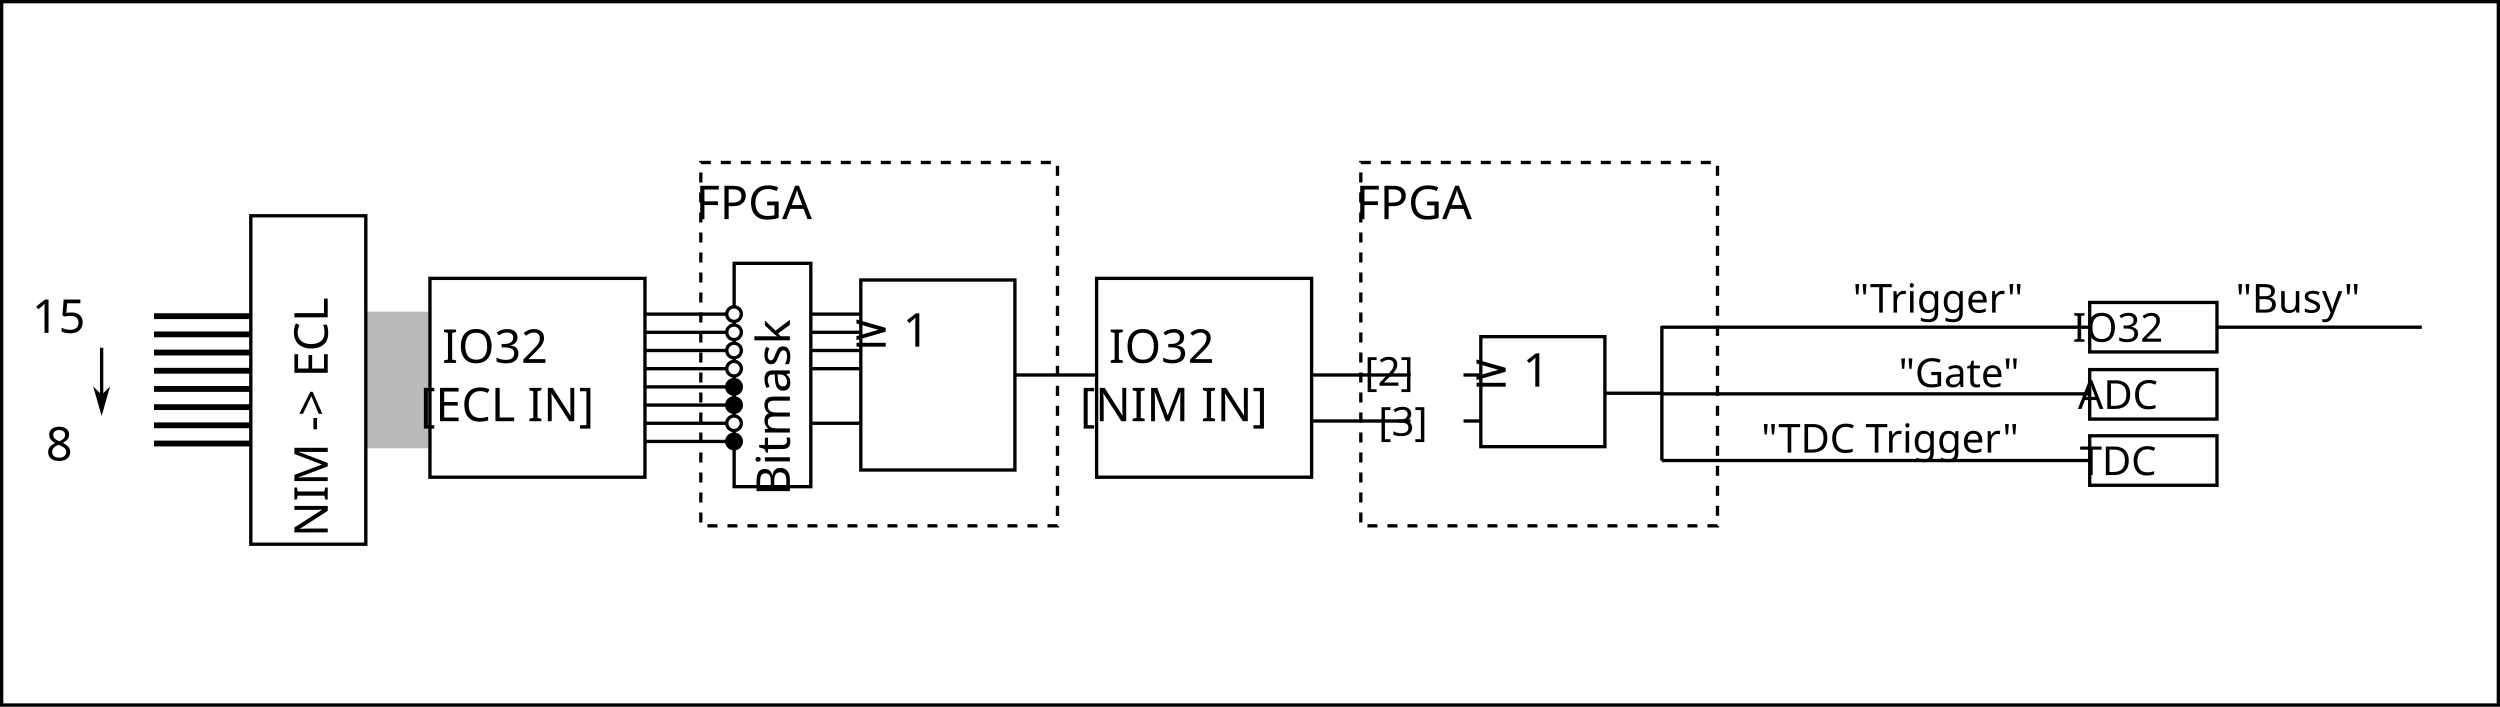
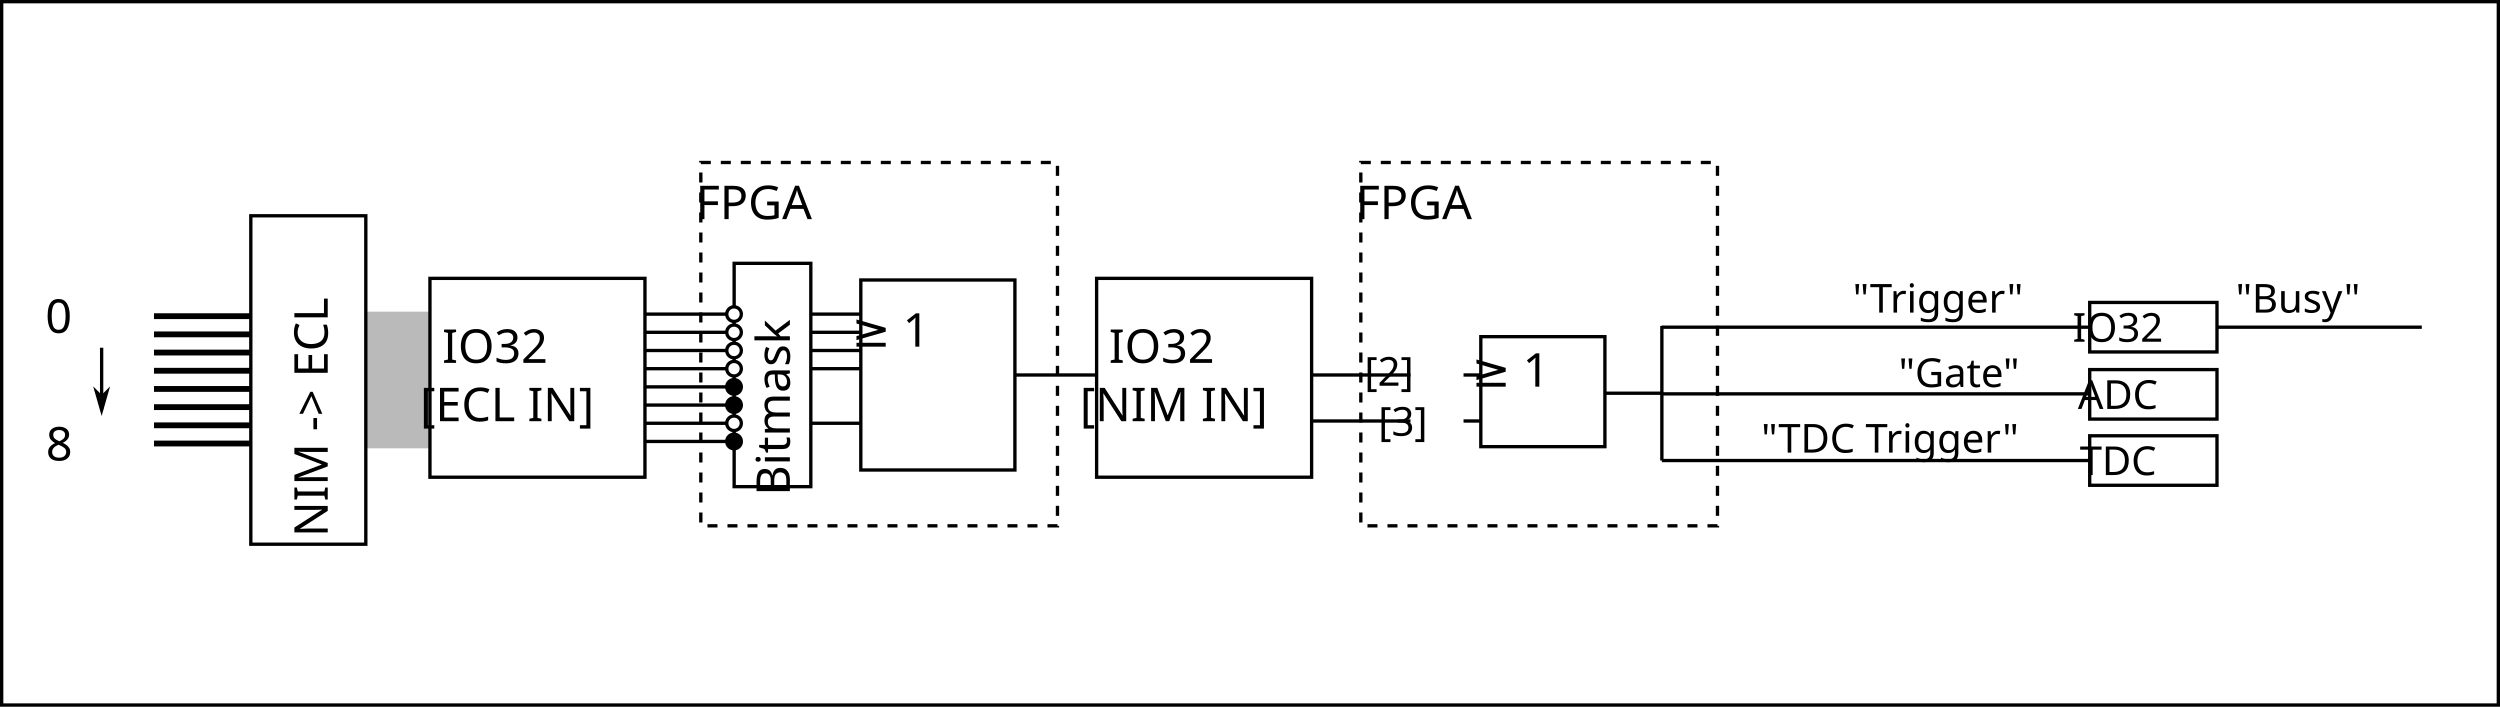
<svg xmlns="http://www.w3.org/2000/svg" xmlns:xlink="http://www.w3.org/1999/xlink" width="750" height="212" id="svg2" version="1.1">
  <defs id="defs4">
    <marker orient="auto" refY="0" refX="0" id="Arrow1Mend" style="overflow:visible">
      <path id="path3841" d="M 0,0 5,-5 -12.5,0 5,5 0,0 z" style="fill-rule:evenodd;stroke:#000000;stroke-width:1pt;marker-start:none" transform="matrix(-0.4,0,0,-0.4,-4,0)" />
    </marker>
    <radialGradient r="21.45" fy="314.35" fx="329.583" cy="314.35" cx="329.583" gradientTransform="translate(650.044,-195.432)" gradientUnits="userSpaceOnUse" id="radialGradient13058" xlink:href="#linearGradient4423" />
    <radialGradient r="21.45" fy="314.35" fx="329.583" cy="314.35" cx="329.583" gradientTransform="translate(465.239,-494.272)" gradientUnits="userSpaceOnUse" id="radialGradient13052" xlink:href="#linearGradient4423" />
    <radialGradient r="21.45" fy="314.35" fx="329.583" cy="314.35" cx="329.583" gradientTransform="translate(155.774,-660.672)" gradientUnits="userSpaceOnUse" id="radialGradient13046" xlink:href="#linearGradient4423" />
    <radialGradient r="21.45" fy="314.35" fx="329.583" cy="314.35" cx="329.583" gradientTransform="translate(-195.431,-650.045)" gradientUnits="userSpaceOnUse" id="radialGradient13040" xlink:href="#linearGradient4423" />
    <radialGradient r="21.45" fy="314.35" fx="329.583" cy="314.35" cx="329.583" gradientTransform="translate(-494.271,-465.24)" gradientUnits="userSpaceOnUse" id="radialGradient13034" xlink:href="#linearGradient4423" />
    <radialGradient r="21.45" fy="314.35" fx="329.583" cy="314.35" cx="329.583" gradientTransform="translate(-660.671,-155.775)" gradientUnits="userSpaceOnUse" id="radialGradient13028" xlink:href="#linearGradient4423" />
    <radialGradient r="21.45" fy="314.35" fx="329.583" cy="314.35" cx="329.583" gradientTransform="translate(678.476,-20.5288)" gradientUnits="userSpaceOnUse" id="radialGradient13026" xlink:href="#linearGradient4423" />
    <radialGradient r="21.45" fy="314.35" fx="329.583" cy="314.35" cx="329.583" gradientTransform="translate(650.044,-195.432)" gradientUnits="userSpaceOnUse" id="radialGradient12482" xlink:href="#linearGradient4423" />
    <radialGradient r="21.45" fy="314.35" fx="329.583" cy="314.35" cx="329.583" gradientTransform="translate(465.239,-494.272)" gradientUnits="userSpaceOnUse" id="radialGradient12476" xlink:href="#linearGradient4423" />
    <radialGradient r="21.45" fy="314.35" fx="329.583" cy="314.35" cx="329.583" gradientTransform="translate(155.774,-660.672)" gradientUnits="userSpaceOnUse" id="radialGradient12470" xlink:href="#linearGradient4423" />
    <radialGradient r="21.45" fy="314.35" fx="329.583" cy="314.35" cx="329.583" gradientTransform="translate(-195.431,-650.045)" gradientUnits="userSpaceOnUse" id="radialGradient12464" xlink:href="#linearGradient4423" />
    <radialGradient r="21.45" fy="314.35" fx="329.583" cy="314.35" cx="329.583" gradientTransform="translate(-494.271,-465.24)" gradientUnits="userSpaceOnUse" id="radialGradient12458" xlink:href="#linearGradient4423" />
    <radialGradient r="21.45" fy="314.35" fx="329.583" cy="314.35" cx="329.583" gradientTransform="translate(-660.671,-155.775)" gradientUnits="userSpaceOnUse" id="radialGradient12452" xlink:href="#linearGradient4423" />
    <radialGradient r="21.45" fy="314.35" fx="329.583" cy="314.35" cx="329.583" gradientTransform="translate(678.476,-20.5288)" gradientUnits="userSpaceOnUse" id="radialGradient12450" xlink:href="#linearGradient4423" />
    <marker orient="auto" refY="0" refX="0" id="marker11336" style="overflow:visible">
      <path id="path11338" d="M 0,0 5,-5 -12.5,0 5,5 0,0 z" style="fill-rule:evenodd;stroke:#000000;stroke-width:1pt;marker-start:none" transform="matrix(-0.4,0,0,-0.4,-4,0)" />
    </marker>
    <marker orient="auto" refY="0" refX="0" id="marker11340" style="overflow:visible">
      <path id="path11342" d="m 5.77,0 -8.65,5 0,-10 8.65,5 z" style="fill-rule:evenodd;stroke:#000000;stroke-width:1pt;marker-start:none" transform="scale(0.4,0.4)" />
    </marker>
    <marker orient="auto" refY="0" refX="0" id="marker11344" style="overflow:visible">
      <path id="path11346" d="m 5.77,0 -8.65,5 0,-10 8.65,5 z" style="fill-rule:evenodd;stroke:#000000;stroke-width:1pt;marker-start:none" transform="scale(0.2,0.2)" />
    </marker>
    <marker orient="auto" refY="0" refX="0" id="marker11348" style="overflow:visible">
      <path id="path11350" style="font-size:12px;fill-rule:evenodd;stroke-width:0.625;stroke-linejoin:round" d="M 8.719,4.034 -2.207,0.016 8.719,-4.002 c -1.745,2.372 -1.735,5.617 -6e-7,8.035 z" transform="scale(-0.6,-0.6)" />
    </marker>
    <marker orient="auto" refY="0" refX="0" id="marker11352" style="overflow:visible">
      <path id="path11354" style="font-size:12px;fill-rule:evenodd;stroke-width:0.625;stroke-linejoin:round" d="M 8.719,4.034 -2.207,0.016 8.719,-4.002 c -1.745,2.372 -1.735,5.617 -6e-7,8.035 z" transform="matrix(-0.3,0,0,-0.3,0.69,0)" />
    </marker>
    <marker orient="auto" refY="0" refX="0" id="marker11356" style="overflow:visible">
      <path id="path11358" d="M 0,0 5,-5 -12.5,0 5,5 0,0 z" style="fill-rule:evenodd;stroke:#000000;stroke-width:1pt;marker-start:none" transform="matrix(-0.2,0,0,-0.2,-1.2,0)" />
    </marker>
    <radialGradient xlink:href="#linearGradient4423" id="radialGradient11360" cx="329.583" cy="314.35" fx="329.583" fy="314.35" r="21.45" gradientTransform="translate(0,-8.40408e-4)" gradientUnits="userSpaceOnUse" />
    <radialGradient xlink:href="#linearGradient4423" id="radialGradient11362" gradientUnits="userSpaceOnUse" gradientTransform="translate(0,-8.40408e-4)" cx="329.583" cy="314.35" fx="329.583" fy="314.35" r="21.45" />
    <radialGradient xlink:href="#linearGradient4423" id="radialGradient11364" gradientUnits="userSpaceOnUse" gradientTransform="translate(0,-8.40408e-4)" cx="329.583" cy="314.35" fx="329.583" fy="314.35" r="21.45" />
    <radialGradient xlink:href="#linearGradient4423" id="radialGradient11366" gradientUnits="userSpaceOnUse" gradientTransform="translate(0,-8.40408e-4)" cx="329.583" cy="314.35" fx="329.583" fy="314.35" r="21.45" />
    <radialGradient xlink:href="#linearGradient4423" id="radialGradient11368" gradientUnits="userSpaceOnUse" gradientTransform="translate(0,-8.40408e-4)" cx="329.583" cy="314.35" fx="329.583" fy="314.35" r="21.45" />
    <radialGradient xlink:href="#linearGradient4423" id="radialGradient11370" gradientUnits="userSpaceOnUse" gradientTransform="translate(0,-8.40408e-4)" cx="329.583" cy="314.35" fx="329.583" fy="314.35" r="21.45" />
    <radialGradient xlink:href="#linearGradient4423" id="radialGradient11372" gradientUnits="userSpaceOnUse" gradientTransform="translate(0,-8.40408e-4)" cx="329.583" cy="314.35" fx="329.583" fy="314.35" r="21.45" />
    <radialGradient xlink:href="#linearGradient4423" id="radialGradient11374" gradientUnits="userSpaceOnUse" gradientTransform="translate(0,-8.40408e-4)" cx="329.583" cy="314.35" fx="329.583" fy="314.35" r="21.45" />
    <radialGradient xlink:href="#linearGradient4423" id="radialGradient11376" gradientUnits="userSpaceOnUse" gradientTransform="translate(0,-8.40408e-4)" cx="329.583" cy="314.35" fx="329.583" fy="314.35" r="21.45" />
    <radialGradient xlink:href="#linearGradient4423" id="radialGradient11378" gradientUnits="userSpaceOnUse" gradientTransform="translate(0,-8.40408e-4)" cx="329.583" cy="314.35" fx="329.583" fy="314.35" r="21.45" />
    <radialGradient xlink:href="#linearGradient4423" id="radialGradient11380" gradientUnits="userSpaceOnUse" gradientTransform="translate(0,-8.40408e-4)" cx="329.583" cy="314.35" fx="329.583" fy="314.35" r="21.45" />
    <radialGradient xlink:href="#linearGradient4423" id="radialGradient11382" gradientUnits="userSpaceOnUse" gradientTransform="translate(0,-8.40408e-4)" cx="329.583" cy="314.35" fx="329.583" fy="314.35" r="21.45" />
    <radialGradient xlink:href="#linearGradient4423" id="radialGradient11384" gradientUnits="userSpaceOnUse" gradientTransform="translate(0,-8.40408e-4)" cx="329.583" cy="314.35" fx="329.583" fy="314.35" r="21.45" />
    <radialGradient xlink:href="#linearGradient4423" id="radialGradient11386" gradientUnits="userSpaceOnUse" gradientTransform="translate(0,-8.40408e-4)" cx="329.583" cy="314.35" fx="329.583" fy="314.35" r="21.45" />
    <radialGradient xlink:href="#linearGradient4423" id="radialGradient11388" gradientUnits="userSpaceOnUse" gradientTransform="translate(0,-8.40408e-4)" cx="329.583" cy="314.35" fx="329.583" fy="314.35" r="21.45" />
    <radialGradient xlink:href="#linearGradient4423" id="radialGradient11390" gradientUnits="userSpaceOnUse" gradientTransform="translate(0,-8.40408e-4)" cx="329.583" cy="314.35" fx="329.583" fy="314.35" r="21.45" />
    <radialGradient xlink:href="#linearGradient4423" id="radialGradient11392" gradientUnits="userSpaceOnUse" gradientTransform="translate(0,-8.40408e-4)" cx="329.583" cy="314.35" fx="329.583" fy="314.35" r="21.45" />
    <radialGradient xlink:href="#linearGradient4423" id="radialGradient11394" gradientUnits="userSpaceOnUse" gradientTransform="translate(0,-8.40408e-4)" cx="329.583" cy="314.35" fx="329.583" fy="314.35" r="21.45" />
    <radialGradient xlink:href="#linearGradient4423" id="radialGradient11396" gradientUnits="userSpaceOnUse" gradientTransform="translate(0,-8.40408e-4)" cx="329.583" cy="314.35" fx="329.583" fy="314.35" r="21.45" />
    <marker style="overflow:visible" id="marker2699" refX="0" refY="0" orient="auto">
      <path transform="matrix(-0.2,0,0,-0.2,-1.2,0)" style="fill-rule:evenodd;stroke:#000000;stroke-width:1pt;marker-start:none" d="M 0,0 5,-5 -12.5,0 5,5 0,0 z" id="path2701" />
    </marker>
    <marker style="overflow:visible" id="marker2695" refX="0" refY="0" orient="auto">
      <path transform="matrix(-0.3,0,0,-0.3,0.69,0)" d="M 8.719,4.034 -2.207,0.016 8.719,-4.002 c -1.745,2.372 -1.735,5.617 -6e-7,8.035 z" style="font-size:12px;fill-rule:evenodd;stroke-width:0.625;stroke-linejoin:round" id="path2697" />
    </marker>
    <marker style="overflow:visible" id="marker2691" refX="0" refY="0" orient="auto">
      <path transform="scale(-0.6,-0.6)" d="M 8.719,4.034 -2.207,0.016 8.719,-4.002 c -1.745,2.372 -1.735,5.617 -6e-7,8.035 z" style="font-size:12px;fill-rule:evenodd;stroke-width:0.625;stroke-linejoin:round" id="path2693" />
    </marker>
    <marker style="overflow:visible" id="marker2687" refX="0" refY="0" orient="auto">
      <path transform="scale(0.2,0.2)" style="fill-rule:evenodd;stroke:#000000;stroke-width:1pt;marker-start:none" d="m 5.77,0 -8.65,5 0,-10 8.65,5 z" id="path2689" />
    </marker>
    <marker style="overflow:visible" id="marker2683" refX="0" refY="0" orient="auto">
      <path transform="scale(0.4,0.4)" style="fill-rule:evenodd;stroke:#000000;stroke-width:1pt;marker-start:none" d="m 5.77,0 -8.65,5 0,-10 8.65,5 z" id="path2685" />
    </marker>
    <marker style="overflow:visible" id="marker2679" refX="0" refY="0" orient="auto">
      <path transform="matrix(-0.4,0,0,-0.4,-4,0)" style="fill-rule:evenodd;stroke:#000000;stroke-width:1pt;marker-start:none" d="M 0,0 5,-5 -12.5,0 5,5 0,0 z" id="path2681" />
    </marker>
    <radialGradient r="21.45" fy="314.35" fx="329.583" cy="314.35" cx="329.583" gradientTransform="translate(0,-8.40408e-4)" gradientUnits="userSpaceOnUse" id="radialGradient4477" xlink:href="#linearGradient4423" />
    <radialGradient r="21.45" fy="314.35" fx="329.583" cy="314.35" cx="329.583" gradientTransform="translate(0,-8.40408e-4)" gradientUnits="userSpaceOnUse" id="radialGradient4471" xlink:href="#linearGradient4423" />
    <radialGradient r="21.45" fy="314.35" fx="329.583" cy="314.35" cx="329.583" gradientTransform="translate(0,-8.40408e-4)" gradientUnits="userSpaceOnUse" id="radialGradient4465" xlink:href="#linearGradient4423" />
    <radialGradient r="21.45" fy="314.35" fx="329.583" cy="314.35" cx="329.583" gradientTransform="translate(0,-8.40408e-4)" gradientUnits="userSpaceOnUse" id="radialGradient4459" xlink:href="#linearGradient4423" />
    <radialGradient r="21.45" fy="314.35" fx="329.583" cy="314.35" cx="329.583" gradientTransform="translate(0,-8.40408e-4)" gradientUnits="userSpaceOnUse" id="radialGradient4453" xlink:href="#linearGradient4423" />
    <radialGradient r="21.45" fy="314.35" fx="329.583" cy="314.35" cx="329.583" gradientTransform="translate(0,-8.40408e-4)" gradientUnits="userSpaceOnUse" id="radialGradient4447" xlink:href="#linearGradient4423" />
    <radialGradient gradientUnits="userSpaceOnUse" gradientTransform="translate(0,-8.40408e-4)" r="21.45" fy="314.35" fx="329.583" cy="314.35" cx="329.583" id="radialGradient4429" xlink:href="#linearGradient4423" />
    <marker style="overflow:visible" id="Arrow1Send" refX="0" refY="0" orient="auto">
      <path transform="matrix(-0.2,0,0,-0.2,-1.2,0)" style="fill-rule:evenodd;stroke:#000000;stroke-width:1pt;marker-start:none" d="M 0,0 5,-5 -12.5,0 5,5 0,0 z" id="path3637" />
    </marker>
    <marker style="overflow:visible" id="Arrow2Send" refX="0" refY="0" orient="auto">
      <path transform="matrix(-0.3,0,0,-0.3,0.69,0)" d="M 8.719,4.034 -2.207,0.016 8.719,-4.002 c -1.745,2.372 -1.735,5.617 -6e-7,8.035 z" style="font-size:12px;fill-rule:evenodd;stroke-width:0.625;stroke-linejoin:round" id="path3619" />
    </marker>
    <marker style="overflow:visible" id="Arrow2Mend" refX="0" refY="0" orient="auto">
      <path transform="scale(-0.6,-0.6)" d="M 8.719,4.034 -2.207,0.016 8.719,-4.002 c -1.745,2.372 -1.735,5.617 -6e-7,8.035 z" style="font-size:12px;fill-rule:evenodd;stroke-width:0.625;stroke-linejoin:round" id="path3625" />
    </marker>
    <marker style="overflow:visible" id="TriangleOutS" refX="0" refY="0" orient="auto">
      <path transform="scale(0.2,0.2)" style="fill-rule:evenodd;stroke:#000000;stroke-width:1pt;marker-start:none" d="m 5.77,0 -8.65,5 0,-10 8.65,5 z" id="path3548" />
    </marker>
    <marker style="overflow:visible" id="TriangleOutM" refX="0" refY="0" orient="auto">
      <path transform="scale(0.4,0.4)" style="fill-rule:evenodd;stroke:#000000;stroke-width:1pt;marker-start:none" d="m 5.77,0 -8.65,5 0,-10 8.65,5 z" id="path3551" />
    </marker>
    <marker style="overflow:visible" id="Arrow1Mend-0" refX="0" refY="0" orient="auto">
      <path transform="matrix(-0.4,0,0,-0.4,-4,0)" style="fill-rule:evenodd;stroke:#000000;stroke-width:1pt;marker-start:none" d="M 0,0 5,-5 -12.5,0 5,5 0,0 z" id="path3643" />
    </marker>
    <linearGradient id="linearGradient4423">
      <stop id="stop4425" offset="0" style="stop-color:#ff6600;stop-opacity:1;" />
      <stop id="stop4427" offset="1" style="stop-color:#ff6600;stop-opacity:0;" />
    </linearGradient>
    <radialGradient xlink:href="#linearGradient4423" id="radialGradient7653" gradientUnits="userSpaceOnUse" gradientTransform="translate(0,-8.40408e-4)" cx="329.583" cy="314.35" fx="329.583" fy="314.35" r="21.45" />
    <radialGradient xlink:href="#linearGradient4423" id="radialGradient7659" gradientUnits="userSpaceOnUse" gradientTransform="translate(0,-8.40408e-4)" cx="329.583" cy="314.35" fx="329.583" fy="314.35" r="21.45" />
    <radialGradient xlink:href="#linearGradient4423" id="radialGradient7665" gradientUnits="userSpaceOnUse" gradientTransform="translate(0,-8.40408e-4)" cx="329.583" cy="314.35" fx="329.583" fy="314.35" r="21.45" />
    <radialGradient xlink:href="#linearGradient4423" id="radialGradient7671" gradientUnits="userSpaceOnUse" gradientTransform="translate(0,-8.40408e-4)" cx="329.583" cy="314.35" fx="329.583" fy="314.35" r="21.45" />
    <radialGradient xlink:href="#linearGradient4423" id="radialGradient7677" gradientUnits="userSpaceOnUse" gradientTransform="translate(0,-8.40408e-4)" cx="329.583" cy="314.35" fx="329.583" fy="314.35" r="21.45" />
    <radialGradient xlink:href="#linearGradient4423" id="radialGradient7683" gradientUnits="userSpaceOnUse" gradientTransform="translate(0,-8.40408e-4)" cx="329.583" cy="314.35" fx="329.583" fy="314.35" r="21.45" />
    <radialGradient xlink:href="#linearGradient4423" id="radialGradient7685" gradientUnits="userSpaceOnUse" gradientTransform="translate(0,-8.40408e-4)" cx="329.583" cy="314.35" fx="329.583" fy="314.35" r="21.45" />
  </defs>
  <g id="layer1" transform="translate(-2495.5,-254.875)">
    <rect style="fill:#ffffff;fill-opacity:1;stroke:#000000;stroke-width:1" id="rect8652" width="749" height="211.006" x="2496" y="255.379" />
    <rect ry="0" y="1006.523" x="309.517" height="7.087" width="0" id="rect3251" style="color:#000000;fill:#666666;fill-opacity:1;fill-rule:nonzero;stroke:#000000;stroke-width:3.544;stroke-linecap:butt;stroke-linejoin:round;stroke-miterlimit:4;stroke-opacity:1;stroke-dasharray:none;stroke-dashoffset:0;marker:none;visibility:visible;display:inline;overflow:visible" />
    <g transform="matrix(-2,0,0,-2,1261.056,1575.658)" id="g4018" style="display:inline" />
    <rect style="color:#000000;fill:#666666;fill-opacity:1;fill-rule:nonzero;stroke:#000000;stroke-width:3.544;stroke-linecap:butt;stroke-linejoin:round;stroke-miterlimit:4;stroke-opacity:1;stroke-dasharray:none;stroke-dashoffset:0;marker:none;visibility:visible;display:inline;overflow:visible" id="rect11662" width="0" height="7.087" x="-1086.545" y="989.165" ry="0" />
    <g style="display:inline" id="g11710" transform="matrix(-2,0,0,-2,-135.0041,1558.298)" />
    <g id="g2705" style="display:inline" transform="translate(-1574.277,-109.757)" />
    <rect ry="0" y="436.409" x="-725.128" height="7.087" width="0" id="rect2724" style="color:#000000;fill:#666666;fill-opacity:1;fill-rule:nonzero;stroke:#000000;stroke-width:3.544;stroke-linecap:butt;stroke-linejoin:round;stroke-miterlimit:4;stroke-opacity:1;stroke-dasharray:none;stroke-dashoffset:0;marker:none;visibility:visible;display:inline;overflow:visible" />
    <g transform="matrix(-2,0,0,-2,226.4139,1005.548)" id="g2736" style="display:inline" />
-     <path transform="translate(-1646.384,-80.914)" id="path5985" style="fill:#000000;fill-opacity:1;stroke:#000000;stroke-width:3.543;stroke-linecap:round;stroke-linejoin:miter;stroke-miterlimit:4;stroke-opacity:1;stroke-dasharray:none" d="m 301.181,124.016 a 0,0 0 1 1 0,0 0,0 0 1 1 0,0 z" />
+     <path transform="translate(-1646.384,-80.914)" id="path5985" style="fill:#000000;fill-opacity:1;stroke:#000000;stroke-width:3.543;stroke-linecap:round;stroke-linejoin:miter;stroke-miterlimit:4;stroke-opacity:1;stroke-dasharray:none" />
    <text id="text12449" y="-47.765" x="-1347.46" style="font-size:12px;font-style:normal;font-weight:normal;fill:#000000;fill-opacity:1;stroke:none;font-family:Bitstream Vera Sans" xml:space="preserve">
      <tspan y="-47.765" x="-1347.46" id="tspan12451" />
    </text>
    <text id="text12475" y="71.029" x="-1302.913" style="font-size:12px;font-style:normal;font-weight:normal;fill:#000000;fill-opacity:1;stroke:none;font-family:Bitstream Vera Sans" xml:space="preserve">
      <tspan y="71.029" x="-1302.913" id="tspan12477" />
    </text>
    <rect y="303.624" x="2903.744" height="109" width="107" id="rect8598" style="fill:#ffffff;fill-opacity:1;stroke:#000000;stroke-width:1;stroke-miterlimit:4;stroke-opacity:1;stroke-dasharray:3, 3;stroke-dashoffset:0" />
    <path id="path8604" d="m 2877.744,367.374 63.758,0" style="fill:none;stroke:#000000;stroke-width:1px;stroke-linecap:butt;stroke-linejoin:miter;stroke-opacity:1" />
    <text id="text8600" y="320.624" x="2928.744" style="font-size:14px;font-style:normal;font-variant:normal;font-weight:normal;font-stretch:normal;text-align:center;line-height:125%;letter-spacing:0px;word-spacing:0px;text-anchor:middle;fill:#000000;fill-opacity:1;stroke:none;font-family:Sans;-inkscape-font-specification:Helvetica" xml:space="preserve">
      <tspan y="320.624" x="2928.744" id="tspan8602">FPGA</tspan>
    </text>
    <rect style="fill:#ffffff;fill-opacity:1;stroke:#000000;stroke-width:1;stroke-miterlimit:4;stroke-opacity:1;stroke-dasharray:3, 3;stroke-dashoffset:0" id="rect8421" width="107" height="109" x="2705.744" y="303.624" />
    <text xml:space="preserve" style="font-size:14px;font-style:normal;font-variant:normal;font-weight:normal;font-stretch:normal;text-align:center;line-height:125%;letter-spacing:0px;word-spacing:0px;text-anchor:middle;fill:#000000;fill-opacity:1;stroke:none;font-family:Sans;-inkscape-font-specification:Helvetica" x="2730.744" y="320.624" id="text8423">
      <tspan id="tspan8425" x="2730.744" y="320.624">FPGA</tspan>
    </text>
    <rect style="opacity:0.271;fill:#000000;fill-opacity:1;stroke:#000000;stroke-width:1;stroke-miterlimit:4;stroke-opacity:1;stroke-dasharray:none;stroke-dashoffset:0" id="rect3815" width="45" height="40" x="2600.744" y="348.874" />
    <g id="g4294" transform="matrix(0.3284854,0,0,1,2512.67,9.11615)">
      <path id="path2985" d="m 88.38,346.069 100.635,0" style="fill:none;stroke:#000000;stroke-width:1.745px;stroke-linecap:butt;stroke-linejoin:miter;stroke-opacity:1" />
      <path style="fill:none;stroke:#000000;stroke-width:1.745px;stroke-linecap:butt;stroke-linejoin:miter;stroke-opacity:1" d="m 88.38,356.984 100.635,0" id="path2987" />
      <path id="path2989" d="m 88.38,351.526 100.635,0" style="fill:none;stroke:#000000;stroke-width:1.745px;stroke-linecap:butt;stroke-linejoin:miter;stroke-opacity:1" />
      <path style="fill:none;stroke:#000000;stroke-width:1.745px;stroke-linecap:butt;stroke-linejoin:miter;stroke-opacity:1" d="m 88.38,340.612 100.635,0" id="path2991" />
      <path style="fill:none;stroke:#000000;stroke-width:1.745px;stroke-linecap:butt;stroke-linejoin:miter;stroke-opacity:1" d="m 88.38,367.898 100.635,0" id="path2993" />
      <path id="path2995" d="m 88.38,378.812 100.635,0" style="fill:none;stroke:#000000;stroke-width:1.745px;stroke-linecap:butt;stroke-linejoin:miter;stroke-opacity:1" />
      <path style="fill:none;stroke:#000000;stroke-width:1.745px;stroke-linecap:butt;stroke-linejoin:miter;stroke-opacity:1" d="m 88.38,373.355 100.635,0" id="path2997" />
      <path id="path2999" d="m 88.38,362.441 100.635,0" style="fill:none;stroke:#000000;stroke-width:1.745px;stroke-linecap:butt;stroke-linejoin:miter;stroke-opacity:1" />
    </g>
    <rect style="fill:#ffffff;fill-opacity:1;stroke:#000000;stroke-width:1;stroke-miterlimit:4;stroke-opacity:1;stroke-dasharray:none;stroke-dashoffset:0" id="rect3001" width="34.5" height="98.531" x="2570.744" y="319.609" />
    <text xml:space="preserve" style="font-size:16px;font-style:normal;font-variant:normal;font-weight:normal;font-stretch:normal;text-align:center;line-height:125%;letter-spacing:0px;word-spacing:0px;text-anchor:middle;fill:#000000;fill-opacity:1;stroke:none;font-family:Sans;-inkscape-font-specification:Helvetica" x="-369.621" y="2593.818" id="text3771" transform="matrix(0,-1,1,0,0,0)">
      <tspan id="tspan3773" x="-369.621" y="2593.818" style="font-size:14px">NIM -&gt; ECL</tspan>
    </text>
    <g id="g4304" transform="translate(2447.744,9.11615)">
      <text id="text3823" y="345.616" x="78.093" style="font-size:14px;font-style:normal;font-variant:normal;font-weight:normal;font-stretch:normal;text-align:center;line-height:125%;letter-spacing:0px;word-spacing:0px;text-anchor:middle;fill:#000000;fill-opacity:1;stroke:none;font-family:Sans;-inkscape-font-specification:Helvetica" xml:space="preserve">
-         <tspan y="345.616" x="78.093" id="tspan3825">15</tspan>
+         <tspan y="345.616" x="78.093" id="tspan3825">0</tspan>
      </text>
      <path id="path3827" d="m 78.247,350.087 c 0,18.5 0,18.5 0,18.5" style="fill:none;stroke:#000000;stroke-width:1px;stroke-linecap:butt;stroke-linejoin:miter;stroke-opacity:1;marker-end:url(#Arrow1Mend)" />
      <text xml:space="preserve" style="font-size:14px;font-style:normal;font-variant:normal;font-weight:normal;font-stretch:normal;text-align:center;line-height:125%;letter-spacing:0px;word-spacing:0px;text-anchor:middle;fill:#000000;fill-opacity:1;stroke:none;font-family:Sans;-inkscape-font-specification:Helvetica" x="78.253" y="383.908" id="text4273">
        <tspan id="tspan4275" x="78.253" y="383.908">8</tspan>
      </text>
    </g>
    <path style="fill:none;stroke:#000000;stroke-width:1px;stroke-linecap:butt;stroke-linejoin:miter;stroke-opacity:1" d="m 2734.624,354.569 48.348,0" id="path4413" />
    <path id="path4415" d="m 2734.624,365.483 48.348,0" style="fill:none;stroke:#000000;stroke-width:1px;stroke-linecap:butt;stroke-linejoin:miter;stroke-opacity:1" />
    <path style="fill:none;stroke:#000000;stroke-width:1px;stroke-linecap:butt;stroke-linejoin:miter;stroke-opacity:1" d="m 2734.624,360.026 48.348,0" id="path4417" />
    <path id="path4419" d="m 2734.624,349.111 48.348,0" style="fill:none;stroke:#000000;stroke-width:1px;stroke-linecap:butt;stroke-linejoin:miter;stroke-opacity:1" />
    <path id="path4425" d="m 2734.624,381.854 48.348,0" style="fill:none;stroke:#000000;stroke-width:1px;stroke-linecap:butt;stroke-linejoin:miter;stroke-opacity:1" />
    <path id="path4315" d="m 2682.124,354.569 36.453,0" style="fill:none;stroke:#000000;stroke-width:1px;stroke-linecap:butt;stroke-linejoin:miter;stroke-opacity:1" />
    <path style="fill:none;stroke:#000000;stroke-width:1px;stroke-linecap:butt;stroke-linejoin:miter;stroke-opacity:1" d="m 2682.124,365.483 36.453,0" id="path4317" />
    <path id="path4319" d="m 2682.124,360.026 36.453,0" style="fill:none;stroke:#000000;stroke-width:1px;stroke-linecap:butt;stroke-linejoin:miter;stroke-opacity:1" />
    <path style="fill:none;stroke:#000000;stroke-width:1px;stroke-linecap:butt;stroke-linejoin:miter;stroke-opacity:1" d="m 2682.124,349.111 36.453,0" id="path4321" />
    <path style="fill:none;stroke:#000000;stroke-width:1px;stroke-linecap:butt;stroke-linejoin:miter;stroke-opacity:1" d="m 2682.124,376.397 36.453,0" id="path4323" />
    <path id="path4325" d="m 2682.124,387.311 36.453,0" style="fill:none;stroke:#000000;stroke-width:1px;stroke-linecap:butt;stroke-linejoin:miter;stroke-opacity:1" />
    <path style="fill:none;stroke:#000000;stroke-width:1px;stroke-linecap:butt;stroke-linejoin:miter;stroke-opacity:1" d="m 2682.124,381.854 36.453,0" id="path4327" />
    <path id="path4329" d="m 2682.124,370.94 36.453,0" style="fill:none;stroke:#000000;stroke-width:1px;stroke-linecap:butt;stroke-linejoin:miter;stroke-opacity:1" />
    <rect y="338.384" x="2624.485" height="59.656" width="64.5" id="rect3817" style="fill:#ffffff;fill-opacity:1;stroke:#000000;stroke-width:1;stroke-miterlimit:4;stroke-opacity:1;stroke-dasharray:none;stroke-dashoffset:0" />
    <text id="text3819" y="363.734" x="2656.739" style="font-size:14px;font-style:normal;font-variant:normal;font-weight:normal;font-stretch:normal;text-align:center;line-height:125%;letter-spacing:0px;word-spacing:0px;text-anchor:middle;fill:#000000;fill-opacity:1;stroke:none;font-family:Sans;-inkscape-font-specification:Helvetica" xml:space="preserve">
      <tspan y="363.734" x="2656.739" id="tspan3821">IO32</tspan>
      <tspan y="381.234" x="2656.739" id="tspan4311">[ECL IN]</tspan>
    </text>
    <rect style="fill:#ffffff;fill-opacity:1;stroke:#000000;stroke-width:1;stroke-miterlimit:4;stroke-opacity:1;stroke-dasharray:none;stroke-dashoffset:0" id="rect4363" width="23" height="67" x="2715.744" y="333.874" />
-     <path style="fill:#ffffff;fill-opacity:1;stroke:#000000;stroke-width:1.257;stroke-miterlimit:4;stroke-opacity:1;stroke-dasharray:none;stroke-dashoffset:0" id="path4365" d="m 405.5,366.112 a 2.75,2.75 0 1 1 -5.5,0 2.75,2.75 0 1 1 5.5,0 z" transform="matrix(0.7954545,0,0,0.7954545,2395.343,57.88579)" />
-     <path transform="matrix(0.7954545,0,0,0.7954545,2395.343,63.34291)" d="m 405.5,366.112 a 2.75,2.75 0 1 1 -5.5,0 2.75,2.75 0 1 1 5.5,0 z" id="path4377" style="fill:#ffffff;fill-opacity:1;stroke:#000000;stroke-width:1.257;stroke-miterlimit:4;stroke-opacity:1;stroke-dasharray:none;stroke-dashoffset:0" />
-     <path style="fill:#ffffff;fill-opacity:1;stroke:#000000;stroke-width:1.257;stroke-miterlimit:4;stroke-opacity:1;stroke-dasharray:none;stroke-dashoffset:0" id="path4379" d="m 405.5,366.112 a 2.75,2.75 0 1 1 -5.5,0 2.75,2.75 0 1 1 5.5,0 z" transform="matrix(0.7954545,0,0,0.7954545,2395.343,68.80006)" />
-     <path transform="matrix(0.7954545,0,0,0.7954545,2395.343,74.25722)" d="m 405.5,366.112 a 2.75,2.75 0 1 1 -5.5,0 2.75,2.75 0 1 1 5.5,0 z" id="path4381" style="fill:#ffffff;fill-opacity:1;stroke:#000000;stroke-width:1.257;stroke-miterlimit:4;stroke-opacity:1;stroke-dasharray:none;stroke-dashoffset:0" />
-     <path style="fill:#000000;fill-opacity:1;stroke:#000000;stroke-width:1.257;stroke-miterlimit:4;stroke-opacity:1;stroke-dasharray:none;stroke-dashoffset:0" id="path4383" d="m 405.5,366.112 a 2.75,2.75 0 1 1 -5.5,0 2.75,2.75 0 1 1 5.5,0 z" transform="matrix(0.7954545,0,0,0.7954545,2395.343,79.71435)" />
-     <path transform="matrix(0.7954545,0,0,0.7954545,2395.343,85.17151)" d="m 405.5,366.112 a 2.75,2.75 0 1 1 -5.5,0 2.75,2.75 0 1 1 5.5,0 z" id="path4385" style="fill:#000000;fill-opacity:1;stroke:#000000;stroke-width:1.257;stroke-miterlimit:4;stroke-opacity:1;stroke-dasharray:none;stroke-dashoffset:0" />
-     <path style="fill:#ffffff;fill-opacity:1;stroke:#000000;stroke-width:1.257;stroke-miterlimit:4;stroke-opacity:1;stroke-dasharray:none;stroke-dashoffset:0" id="path4387" d="m 405.5,366.112 a 2.75,2.75 0 1 1 -5.5,0 2.75,2.75 0 1 1 5.5,0 z" transform="matrix(0.7954545,0,0,0.7954545,2395.343,90.62863)" />
-     <path transform="matrix(0.7954545,0,0,0.7954545,2395.343,96.08579)" d="m 405.5,366.112 a 2.75,2.75 0 1 1 -5.5,0 2.75,2.75 0 1 1 5.5,0 z" id="path4389" style="fill:#000000;fill-opacity:1;stroke:#000000;stroke-width:1.257;stroke-miterlimit:4;stroke-opacity:1;stroke-dasharray:none;stroke-dashoffset:0" />
+     <path style="fill:#ffffff;fill-opacity:1;stroke:#000000;stroke-width:1.257;stroke-miterlimit:4;stroke-opacity:1;stroke-dasharray:none;stroke-dashoffset:0" id="path4365" d="m 405.5,366.112 c 0,1.519 -1.231,2.75 -2.75,2.75 -1.519,0 -2.75,-1.231 -2.75,-2.75 0,-1.519 1.231,-2.75 2.75,-2.75 1.519,0 2.75,1.231 2.75,2.75 z" transform="matrix(0.7954545,0,0,0.7954545,2395.343,57.88579)" />
+     <path transform="matrix(0.7954545,0,0,0.7954545,2395.343,63.34291)" d="m 405.5,366.112 c 0,1.519 -1.231,2.75 -2.75,2.75 -1.519,0 -2.75,-1.231 -2.75,-2.75 0,-1.519 1.231,-2.75 2.75,-2.75 1.519,0 2.75,1.231 2.75,2.75 z" id="path4377" style="fill:#ffffff;fill-opacity:1;stroke:#000000;stroke-width:1.257;stroke-miterlimit:4;stroke-opacity:1;stroke-dasharray:none;stroke-dashoffset:0" />
+     <path style="fill:#ffffff;fill-opacity:1;stroke:#000000;stroke-width:1.257;stroke-miterlimit:4;stroke-opacity:1;stroke-dasharray:none;stroke-dashoffset:0" id="path4379" d="m 405.5,366.112 c 0,1.519 -1.231,2.75 -2.75,2.75 -1.519,0 -2.75,-1.231 -2.75,-2.75 0,-1.519 1.231,-2.75 2.75,-2.75 1.519,0 2.75,1.231 2.75,2.75 z" transform="matrix(0.7954545,0,0,0.7954545,2395.343,68.80006)" />
+     <path transform="matrix(0.7954545,0,0,0.7954545,2395.343,74.25722)" d="m 405.5,366.112 c 0,1.519 -1.231,2.75 -2.75,2.75 -1.519,0 -2.75,-1.231 -2.75,-2.75 0,-1.519 1.231,-2.75 2.75,-2.75 1.519,0 2.75,1.231 2.75,2.75 z" id="path4381" style="fill:#ffffff;fill-opacity:1;stroke:#000000;stroke-width:1.257;stroke-miterlimit:4;stroke-opacity:1;stroke-dasharray:none;stroke-dashoffset:0" />
+     <path style="fill:#000000;fill-opacity:1;stroke:#000000;stroke-width:1.257;stroke-miterlimit:4;stroke-opacity:1;stroke-dasharray:none;stroke-dashoffset:0" id="path4383" d="m 405.5,366.112 c 0,1.519 -1.231,2.75 -2.75,2.75 -1.519,0 -2.75,-1.231 -2.75,-2.75 0,-1.519 1.231,-2.75 2.75,-2.75 1.519,0 2.75,1.231 2.75,2.75 z" transform="matrix(0.7954545,0,0,0.7954545,2395.343,79.71435)" />
+     <path transform="matrix(0.7954545,0,0,0.7954545,2395.343,85.17151)" d="m 405.5,366.112 c 0,1.519 -1.231,2.75 -2.75,2.75 -1.519,0 -2.75,-1.231 -2.75,-2.75 0,-1.519 1.231,-2.75 2.75,-2.75 1.519,0 2.75,1.231 2.75,2.75 z" id="path4385" style="fill:#000000;fill-opacity:1;stroke:#000000;stroke-width:1.257;stroke-miterlimit:4;stroke-opacity:1;stroke-dasharray:none;stroke-dashoffset:0" />
+     <path style="fill:#ffffff;fill-opacity:1;stroke:#000000;stroke-width:1.257;stroke-miterlimit:4;stroke-opacity:1;stroke-dasharray:none;stroke-dashoffset:0" id="path4387" d="m 405.5,366.112 c 0,1.519 -1.231,2.75 -2.75,2.75 -1.519,0 -2.75,-1.231 -2.75,-2.75 0,-1.519 1.231,-2.75 2.75,-2.75 1.519,0 2.75,1.231 2.75,2.75 z" transform="matrix(0.7954545,0,0,0.7954545,2395.343,90.62863)" />
+     <path transform="matrix(0.7954545,0,0,0.7954545,2395.343,96.08579)" d="m 405.5,366.112 c 0,1.519 -1.231,2.75 -2.75,2.75 -1.519,0 -2.75,-1.231 -2.75,-2.75 0,-1.519 1.231,-2.75 2.75,-2.75 1.519,0 2.75,1.231 2.75,2.75 z" id="path4389" style="fill:#000000;fill-opacity:1;stroke:#000000;stroke-width:1.257;stroke-miterlimit:4;stroke-opacity:1;stroke-dasharray:none;stroke-dashoffset:0" />
    <text xml:space="preserve" style="font-size:14px;font-style:normal;font-variant:normal;font-weight:normal;font-stretch:normal;text-align:center;line-height:125%;letter-spacing:0px;word-spacing:0px;text-anchor:middle;fill:#000000;fill-opacity:1;stroke:none;font-family:Sans;-inkscape-font-specification:Helvetica" x="-368.034" y="2732.463" id="text4409" transform="matrix(0,-1,1,0,0,0)">
      <tspan id="tspan4411" x="-368.034" y="2732.463">Bitmask</tspan>
    </text>
    <path style="fill:none;stroke:#000000;stroke-width:1px;stroke-linecap:butt;stroke-linejoin:miter;stroke-opacity:1" d="m 2797.744,367.374 48,0" id="path8467" />
    <rect style="fill:#ffffff;fill-opacity:1;stroke:#000000;stroke-width:1;stroke-miterlimit:4;stroke-opacity:1;stroke-dasharray:none;stroke-dashoffset:0" id="rect8368" width="46.228" height="57" x="2753.744" y="338.874" />
    <text xml:space="preserve" style="font-size:14px;font-style:normal;font-variant:normal;font-weight:normal;font-stretch:normal;text-align:center;line-height:125%;letter-spacing:0px;word-spacing:0px;text-anchor:middle;fill:#000000;fill-opacity:1;stroke:none;font-family:Sans;-inkscape-font-specification:Helvetica" x="2771.744" y="358.874" id="text8370">
      <tspan id="tspan8372" x="2771.744" y="358.874">≥ 1</tspan>
    </text>
    <path style="fill:none;stroke:#000000;stroke-width:1px;stroke-linecap:butt;stroke-linejoin:miter;stroke-opacity:1" d="m 2877.744,381.174 67.614,0" id="path8620" />
    <rect style="fill:#ffffff;fill-opacity:1;stroke:#000000;stroke-width:1;stroke-miterlimit:4;stroke-opacity:1;stroke-dasharray:none;stroke-dashoffset:0" id="rect8472" width="64.5" height="59.656" x="2824.485" y="338.384" />
    <text xml:space="preserve" style="font-size:14px;font-style:normal;font-variant:normal;font-weight:normal;font-stretch:normal;text-align:center;line-height:125%;letter-spacing:0px;word-spacing:0px;text-anchor:middle;fill:#000000;fill-opacity:1;stroke:none;font-family:Sans;-inkscape-font-specification:Helvetica" x="2856.739" y="363.734" id="text8474">
      <tspan id="tspan8476" x="2856.739" y="363.734">IO32</tspan>
      <tspan id="tspan8478" x="2856.739" y="381.234">[NIM IN]</tspan>
    </text>
    <rect style="fill:#ffffff;fill-opacity:1;stroke:none" id="rect8618" width="15.91" height="31.466" x="2918.649" y="356.103" />
    <text xml:space="preserve" style="font-size:16px;font-style:normal;font-variant:normal;font-weight:normal;font-stretch:normal;text-align:center;line-height:125%;letter-spacing:0px;word-spacing:0px;text-anchor:middle;fill:#000000;fill-opacity:1;stroke:none;font-family:Sans;-inkscape-font-specification:Helvetica" x="2926.781" y="370.599" id="text8612">
      <tspan id="tspan8614" x="2926.781" y="370.599" style="font-size:12px">[2]</tspan>
      <tspan x="2926.781" y="385.599" id="tspan8616" style="font-size:12px">[3]</tspan>
    </text>
    <path style="fill:none;stroke:#000000;stroke-width:1px;stroke-linecap:butt;stroke-linejoin:miter;stroke-opacity:1" d="m 2964.986,372.842 29.075,0" id="path8622" />
    <text xml:space="preserve" style="font-size:12px;font-style:normal;font-variant:normal;font-weight:normal;font-stretch:normal;text-align:center;line-height:125%;letter-spacing:0px;word-spacing:0px;text-anchor:middle;fill:#000000;fill-opacity:1;stroke:none;font-family:Sans;-inkscape-font-specification:Helvetica" x="3084.687" y="348.658" id="text8626">
      <tspan x="3084.687" y="348.658" id="tspan8630">"Trigger"</tspan>
    </text>
    <text xml:space="preserve" style="font-size:12px;font-style:normal;font-variant:normal;font-weight:normal;font-stretch:normal;text-align:center;line-height:125%;letter-spacing:0px;word-spacing:0px;text-anchor:middle;fill:#000000;fill-opacity:1;stroke:none;font-family:Sans;-inkscape-font-specification:Helvetica" x="3091.015" y="370.984" id="text8638">
      <tspan x="3091.015" y="370.984" id="tspan8640">"Gate"</tspan>
    </text>
    <text id="text8642" y="390.658" x="3070.297" style="font-size:12px;font-style:normal;font-variant:normal;font-weight:normal;font-stretch:normal;text-align:center;line-height:125%;letter-spacing:0px;word-spacing:0px;text-anchor:middle;fill:#000000;fill-opacity:1;stroke:none;font-family:Sans;-inkscape-font-specification:Helvetica" xml:space="preserve">
      <tspan id="tspan8644" y="390.658" x="3070.297">"TDC Trigger"</tspan>
    </text>
    <rect y="355.874" x="2939.744" height="33" width="37.228" id="rect8606" style="fill:#ffffff;fill-opacity:1;stroke:#000000;stroke-width:1;stroke-miterlimit:4;stroke-opacity:1;stroke-dasharray:none;stroke-dashoffset:0" />
    <text id="text8608" y="370.874" x="2957.744" style="font-size:14px;font-style:normal;font-variant:normal;font-weight:normal;font-stretch:normal;text-align:center;line-height:125%;letter-spacing:0px;word-spacing:0px;text-anchor:middle;fill:#000000;fill-opacity:1;stroke:none;font-family:Sans;-inkscape-font-specification:Helvetica" xml:space="preserve">
      <tspan y="370.874" x="2957.744" id="tspan8610">≥ 1</tspan>
    </text>
    <path style="fill:none;stroke:#000000;stroke-width:1px;stroke-linecap:butt;stroke-linejoin:miter;stroke-opacity:1" d="m 2994.061,373.034 147.221,0" id="path8624" />
    <path id="path8646" d="m 2994.061,393.034 147.719,0" style="fill:none;stroke:#000000;stroke-width:1px;stroke-linecap:butt;stroke-linejoin:miter;stroke-opacity:1" />
    <path style="fill:none;stroke:#000000;stroke-width:1px;stroke-linecap:butt;stroke-linejoin:miter;stroke-opacity:1" d="m 2994.061,393.034 0,-40.385" id="path8650" />
    <path style="fill:none;stroke:#000000;stroke-width:1px;stroke-linecap:butt;stroke-linejoin:miter;stroke-opacity:1" d="m 2994.029,353.034 228.01,0" id="path8841" />
    <g id="g8885" transform="translate(-32.66208,0)">
      <rect style="fill:#ffffff;fill-opacity:1;stroke:#000000;stroke-width:1;stroke-miterlimit:4;stroke-opacity:1;stroke-dasharray:none;stroke-dashoffset:0" id="rect8883" width="38.184" height="14.849" x="3155.073" y="385.61" />
      <text xml:space="preserve" style="font-size:12px;font-style:normal;font-variant:normal;font-weight:normal;font-stretch:normal;text-align:center;line-height:125%;letter-spacing:0px;word-spacing:0px;text-anchor:middle;fill:#000000;fill-opacity:1;stroke:none;font-family:Sans;-inkscape-font-specification:Helvetica" x="3174.514" y="397.403" id="text8857">
        <tspan id="tspan8859" x="3174.514" y="397.403">TDC</tspan>
      </text>
    </g>
    <g id="g8890" transform="translate(-32.66208,0)">
      <rect y="365.752" x="3155.073" height="14.849" width="38.184" id="rect8881" style="fill:#ffffff;fill-opacity:1;stroke:#000000;stroke-width:1;stroke-miterlimit:4;stroke-opacity:1;stroke-dasharray:none;stroke-dashoffset:0" />
      <text id="text8851" y="377.545" x="3174.45" style="font-size:12px;font-style:normal;font-variant:normal;font-weight:normal;font-stretch:normal;text-align:center;line-height:125%;letter-spacing:0px;word-spacing:0px;text-anchor:middle;fill:#000000;fill-opacity:1;stroke:none;font-family:Sans;-inkscape-font-specification:Helvetica" xml:space="preserve">
        <tspan y="377.545" x="3174.45" id="tspan8853">ADC</tspan>
      </text>
    </g>
    <g id="g8895" transform="translate(-32.66208,-20.14239)">
      <rect style="fill:#ffffff;fill-opacity:1;stroke:#000000;stroke-width:1;stroke-miterlimit:4;stroke-opacity:1;stroke-dasharray:none;stroke-dashoffset:0" id="rect8897" width="38.184" height="14.849" x="3155.073" y="365.752" />
      <text xml:space="preserve" style="font-size:12px;font-style:normal;font-variant:normal;font-weight:normal;font-stretch:normal;text-align:center;line-height:125%;letter-spacing:0px;word-spacing:0px;text-anchor:middle;fill:#000000;fill-opacity:1;stroke:none;font-family:Sans;-inkscape-font-specification:Helvetica" x="3174.45" y="377.545" id="text8899">
        <tspan id="tspan8901" x="3174.45" y="377.545">IO32</tspan>
      </text>
    </g>
    <text id="text8903" y="348.658" x="3192.687" style="font-size:12px;font-style:normal;font-variant:normal;font-weight:normal;font-stretch:normal;text-align:center;line-height:125%;letter-spacing:0px;word-spacing:0px;text-anchor:middle;fill:#000000;fill-opacity:1;stroke:none;font-family:Sans;-inkscape-font-specification:Helvetica" xml:space="preserve">
      <tspan id="tspan8905" y="348.658" x="3192.687">"Busy"</tspan>
    </text>
  </g>
</svg>
